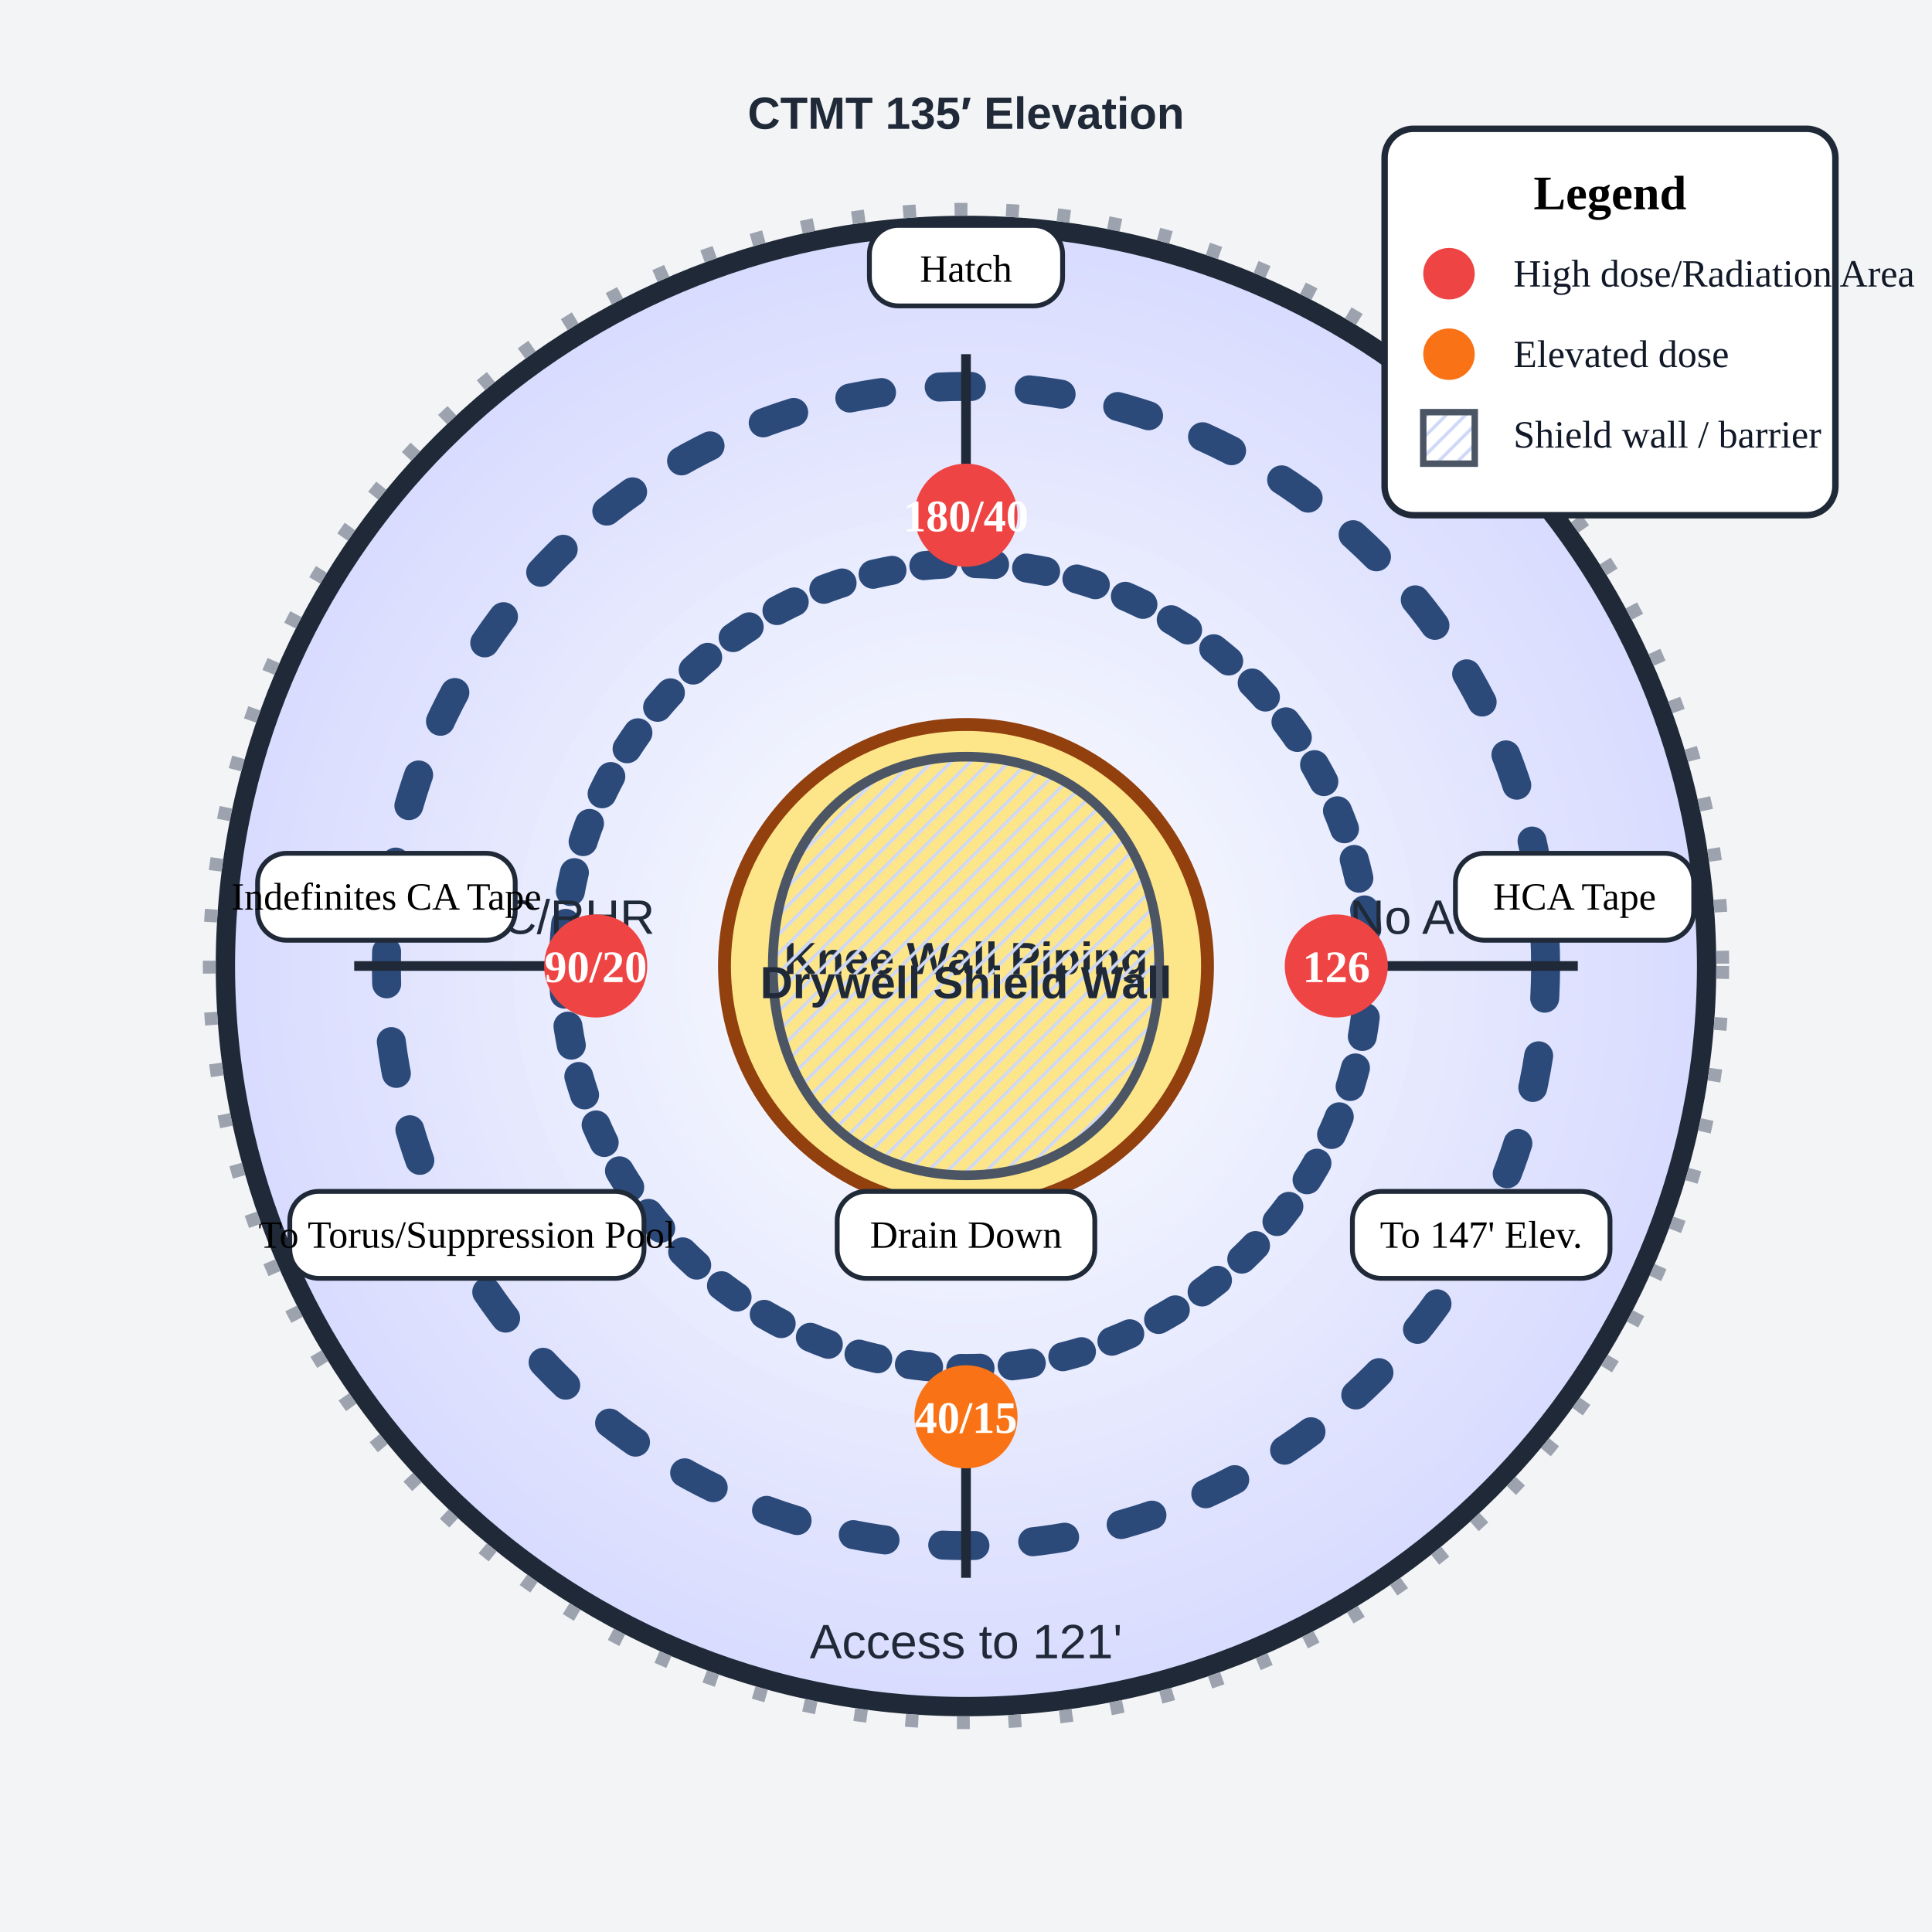
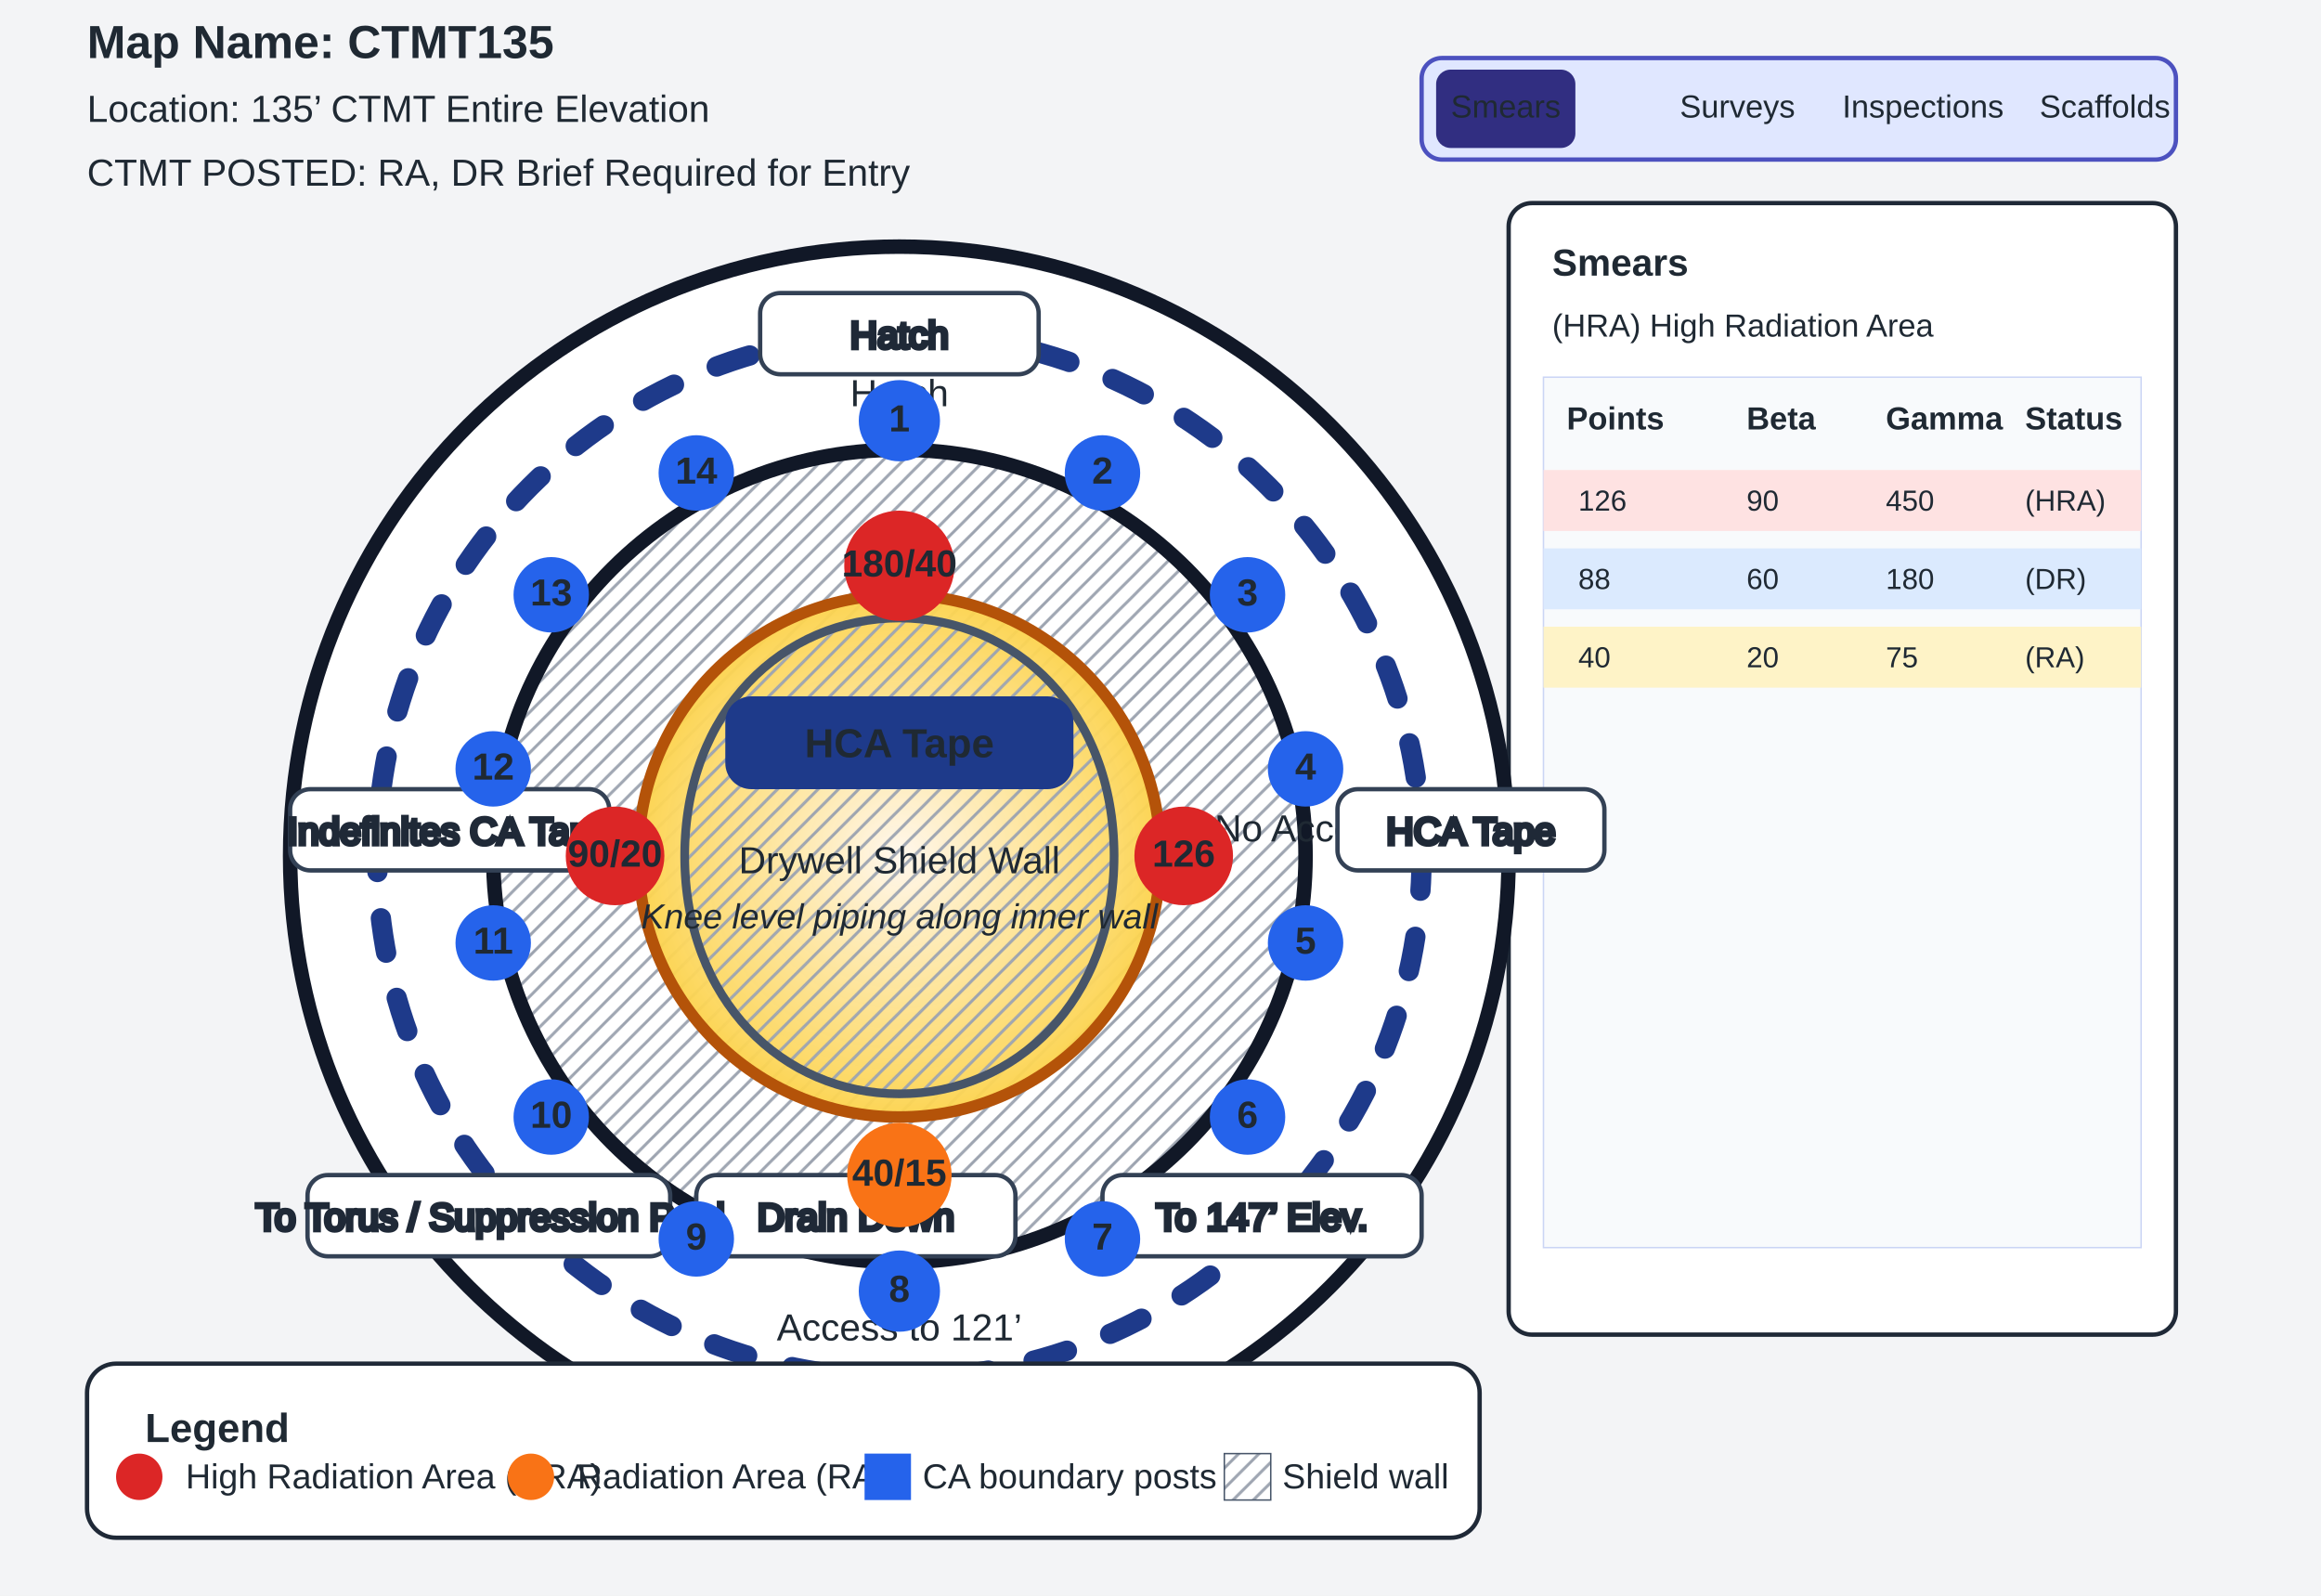
- <svg xmlns="http://www.w3.org/2000/svg" viewBox="0 0 1200 1200" role="img" aria-labelledby="title desc">
+ <svg xmlns="http://www.w3.org/2000/svg" viewBox="0 0 1600 1100" role="img" aria-labelledby="title desc">
  <defs>
-     <radialGradient id="core" cx="50%" cy="50%" r="50%">
-       <stop offset="0" stop-color="#ffffff" stop-opacity="0.85" />
-       <stop offset="1" stop-color="#d4d8ff" stop-opacity="0.9" />
+     <style>
+       text { font-family: "Segoe UI", "Helvetica Neue", Arial, sans-serif; fill: #1f2933; }
+       .hdr { font-size: 32px; font-weight: 600; }
+       .sub { font-size: 26px; }
+       .note { font-size: 24px; font-style: italic; }
+       .legend-title { font-size: 28px; font-weight: 600; }
+       .legend-text { font-size: 24px; }
+       .circle-label { font-size: 26px; font-weight: 700; text-anchor: middle; dominant-baseline: middle; }
+       .badge { fill: #ffffff; stroke: #334155; stroke-width: 3; rx: 14; }
+       .tab-text { font-size: 22px; }
+     </style>
+     <radialGradient id="ra-core" cx="50%" cy="50%" r="50%">
+       <stop offset="0" stop-color="#fff7ed" />
+       <stop offset="1" stop-color="#fcd34d" stop-opacity="0.95" />
    </radialGradient>
-     <pattern id="hatch" patternUnits="userSpaceOnUse" width="12" height="12">
-       <path d="M0 12 L12 0 M-3 3 L3 -3 M9 15 L15 9" stroke="#cbd5f5" stroke-width="2" />
+     <linearGradient id="caution" x1="0" y1="0" x2="1" y2="1">
+       <stop offset="0" stop-color="#fde68a" />
+       <stop offset="1" stop-color="#f97316" stop-opacity="0.75" />
+     </linearGradient>
+     <pattern id="shield" patternUnits="userSpaceOnUse" width="14" height="14">
+       <path d="M0 14 L14 0 M-4 4 L4 -4 M10 18 L18 10" stroke="#9ca3af" stroke-width="2" />
    </pattern>
-     <style>
-       .ring { fill:none; stroke:#2b4a7a; stroke-width:18; }
-       .label { font-family:'Segoe UI', Arial, sans-serif; font-size:28px; fill:#1f2937; font-weight:600; }
-       .small { font-size:24px; font-weight:500; }
-       .legend-title { font-size:30px; font-weight:600; }
-       .legend-text { font-size:24px; }
-       .danger { fill:#ef4444; }
-       .warning { fill:#f97316; }
-       .safe { fill:#10b981; }
-       .badge { fill:#ffffff; stroke:#1f2937; stroke-width:3; rx:18; }
-     </style>
  </defs>
-   <rect width="1200" height="1200" fill="#f3f4f6" />
-   <g transform="translate(100,100)">
-     <circle cx="500" cy="500" r="460" fill="url(#core)" stroke="#1f2937" stroke-width="12" />
-     <circle class="ring" cx="500" cy="500" r="360" stroke-dasharray="20 36" stroke-linecap="round" />
-     <circle class="ring" cx="500" cy="500" r="250" stroke="#1f2937" stroke-width="10" stroke-dasharray="12 20" stroke-linecap="round" />
-     <circle cx="500" cy="500" r="150" fill="#fde68a" stroke="#92400e" stroke-width="8" />
-     <text x="500" y="505" text-anchor="middle" class="label" fill="#92400e">Knee Wall Piping</text>
-     <g fill="none" stroke="#1f2937" stroke-width="6">
-       <path d="M500 120 L500 250" />
-       <path d="M500 880 L500 750" />
-       <path d="M120 500 L250 500" />
-       <path d="M880 500 L750 500" />
+   <rect width="1600" height="1100" fill="#f3f4f6" />
+   <g transform="translate(60,40)">
+     <text class="hdr">Map Name: CTMT135</text>
+     <text class="sub" y="44">Location: 135’ CTMT Entire Elevation</text>
+     <text class="sub" y="88" fill="#b91c1c">CTMT POSTED: RA, DR Brief Required for Entry</text>
+   </g>
+   <g transform="translate(980,40)">
+     <rect width="520" height="70" fill="#e0e7ff" stroke="#4c51bf" stroke-width="3" rx="14" />
+     <g transform="translate(10,8)">
+       <rect width="96" height="54" fill="#312e81" rx="10" />
+       <text x="48" y="33" text-anchor="middle" fill="#ffffff" class="tab-text">Smears</text>
+       <text x="168" y="33" class="tab-text">Surveys</text>
+       <text x="280" y="33" class="tab-text">Inspections</text>
+       <text x="416" y="33" class="tab-text">Scaffolds</text>
    </g>
-     <g fill="#1f2937" font-size="30" font-family="'Segoe UI', Arial, sans-serif">
-       <text x="500" y="80" text-anchor="middle">Hatch</text>
-       <text x="500" y="930" text-anchor="middle">Access to 121'</text>
-       <text x="120" y="480" text-anchor="start">To RCIC/RHR</text>
-       <text x="880" y="480" text-anchor="end">No Access</text>
+   </g>
+   <g transform="translate(1040,140)">
+     <rect width="460" height="780" fill="#ffffff" stroke="#1f2937" stroke-width="3" rx="16" />
+     <text x="30" y="50" class="sub" font-weight="600">Smears</text>
+     <text x="30" y="92" class="tab-text" fill="#ef4444">(HRA) High Radiation Area</text>
+     <g transform="translate(24,120)">
+       <rect width="412" height="600" fill="#f8fafc" stroke="#cbd5f5" />
+       <text x="16" y="36" class="tab-text" font-weight="600">Points</text>
+       <text x="140" y="36" class="tab-text" font-weight="600">Beta</text>
+       <text x="236" y="36" class="tab-text" font-weight="600">Gamma</text>
+       <text x="332" y="36" class="tab-text" font-weight="600">Status</text>
+       <g font-size="20" fill="#1f2937">
+         <g transform="translate(0,64)">
+           <rect width="412" height="42" fill="#fee2e2" />
+           <text x="24" y="28">126</text>
+           <text x="140" y="28">90</text>
+           <text x="236" y="28">450</text>
+           <text x="332" y="28" fill="#dc2626">(HRA)</text>
+         </g>
+         <g transform="translate(0,118)">
+           <rect width="412" height="42" fill="#dbeafe" />
+           <text x="24" y="28">88</text>
+           <text x="140" y="28">60</text>
+           <text x="236" y="28">180</text>
+           <text x="332" y="28" fill="#2563eb">(DR)</text>
+         </g>
+         <g transform="translate(0,172)">
+           <rect width="412" height="42" fill="#fef3c7" />
+           <text x="24" y="28">40</text>
+           <text x="140" y="28">20</text>
+           <text x="236" y="28">75</text>
+           <text x="332" y="28" fill="#92400e">(RA)</text>
+         </g>
+       </g>
+     </g>
+   </g>
+   <g transform="translate(140,170)">
+     <circle cx="480" cy="420" r="420" fill="#ffffff" stroke="#111827" stroke-width="10" />
+     <circle cx="480" cy="420" r="360" fill="none" stroke="#1e3a8a" stroke-width="14" stroke-dasharray="24 32" stroke-linecap="round" />
+     <circle cx="480" cy="420" r="280" fill="url(#shield)" stroke="#111827" stroke-width="10" />
+     <circle cx="480" cy="420" r="180" fill="url(#ra-core)" stroke="#b45309" stroke-width="8" />
+     <text x="480" y="110" class="sub" text-anchor="middle">Hatch</text>
+     <text x="480" y="754" class="sub" text-anchor="middle">Access to 121’</text>
+     <text x="140" y="410" class="sub">To RHR</text>
+     <text x="820" y="410" class="sub" text-anchor="end">No Access</text>
+     <g fill="#ffffff" stroke="#1f2937" stroke-width="3">
+       <rect class="badge" x="384" y="32" width="192" height="56" />
+       <text x="480" y="70" class="sub" text-anchor="middle">Hatch</text>
+       <rect class="badge" x="782" y="374" width="184" height="56" />
+       <text x="874" y="412" class="sub" text-anchor="middle">HCA Tape</text>
+       <rect class="badge" x="60" y="374" width="220" height="56" />
+       <text x="170" y="412" class="sub" text-anchor="middle">Indefinites CA Tape</text>
+       <rect class="badge" x="340" y="640" width="220" height="56" />
+       <text x="450" y="678" class="sub" text-anchor="middle">Drain Down</text>
+       <rect class="badge" x="620" y="640" width="220" height="56" />
+       <text x="730" y="678" class="sub" text-anchor="middle">To 147’ Elev.</text>
+       <rect class="badge" x="72" y="640" width="250" height="56" />
+       <text x="198" y="678" class="sub" text-anchor="middle">To Torus / Suppression Pool</text>
+     </g>
+     <path d="M480 256 C400 256 332 320 332 420 C332 520 400 584 480 584 C560 584 628 520 628 420 C628 320 560 256 480 256 Z" fill="url(#shield)" stroke="#475569" stroke-width="6" />
+     <text x="480" y="432" class="sub" text-anchor="middle">Drywell Shield Wall</text>
+     <rect x="360" y="310" width="240" height="64" fill="#1e3a8a" rx="18" />
+     <text x="480" y="352" text-anchor="middle" fill="#ffffff" font-size="28" font-weight="600">HCA Tape</text>
+     <text x="480" y="470" class="note" text-anchor="middle">Knee level piping along inner wall</text>
+     <g fill="#dc2626">
+       <circle cx="480" cy="220" r="38" />
+       <circle cx="284" cy="420" r="34" />
+       <circle cx="676" cy="420" r="34" />
+     </g>
+     <g fill="#ffffff">
+       <text x="480" y="220" class="circle-label">180/40</text>
+       <text x="284" y="420" class="circle-label">90/20</text>
+       <text x="676" y="420" class="circle-label">126</text>
    </g>
    <g>
-       <rect x="440" y="40" width="120" height="50" class="badge" />
-       <text x="500" y="75" text-anchor="middle" class="small">Hatch</text>
-       <rect x="804" y="430" width="148" height="54" class="badge" />
-       <text x="878" y="465" text-anchor="middle" class="small">HCA Tape</text>
-       <rect x="60" y="430" width="160" height="54" class="badge" />
-       <text x="140" y="465" text-anchor="middle" class="small">Indefinites CA Tape</text>
+       <circle cx="480" cy="640" r="36" fill="#f97316" />
+       <text x="480" y="640" class="circle-label" fill="#ffffff">40/15</text>
    </g>
-     <g>
-       <circle cx="500" cy="220" r="32" class="danger" />
-       <text x="500" y="230" text-anchor="middle" fill="#ffffff" font-size="28" font-weight="700">180/40</text>
-       <circle cx="500" cy="780" r="32" class="warning" />
-       <text x="500" y="790" text-anchor="middle" fill="#ffffff" font-size="28" font-weight="700">40/15</text>
-       <circle cx="270" cy="500" r="32" class="danger" />
-       <text x="270" y="510" text-anchor="middle" fill="#ffffff" font-size="28" font-weight="700">90/20</text>
-       <circle cx="730" cy="500" r="32" class="danger" />
-       <text x="730" y="510" text-anchor="middle" fill="#ffffff" font-size="28" font-weight="700">126</text>
+     <g fill="#2563eb">
+       <circle cx="480" cy="120" r="28" />
+       <circle cx="620" cy="156" r="26" />
+       <circle cx="720" cy="240" r="26" />
+       <circle cx="760" cy="360" r="26" />
+       <circle cx="760" cy="480" r="26" />
+       <circle cx="720" cy="600" r="26" />
+       <circle cx="620" cy="684" r="26" />
+       <circle cx="480" cy="720" r="28" />
+       <circle cx="340" cy="684" r="26" />
+       <circle cx="240" cy="600" r="26" />
+       <circle cx="200" cy="480" r="26" />
+       <circle cx="200" cy="360" r="26" />
+       <circle cx="240" cy="240" r="26" />
+       <circle cx="340" cy="156" r="26" />
    </g>
-     <g>
-       <path d="M500 370 C430 370 380 420 380 500 C380 580 430 630 500 630 C570 630 620 580 620 500 C620 420 570 370 500 370 Z" fill="url(#hatch)" stroke="#4b5563" stroke-width="6" />
-       <text x="500" y="520" text-anchor="middle" class="label">Drywell Shield Wall</text>
-     </g>
-     <g>
-       <rect x="420" y="640" width="160" height="54" class="badge" />
-       <text x="500" y="675" text-anchor="middle" class="small">Drain Down</text>
-       <rect x="740" y="640" width="160" height="54" class="badge" />
-       <text x="820" y="675" text-anchor="middle" class="small">To 147' Elev.</text>
-       <rect x="80" y="640" width="220" height="54" class="badge" />
-       <text x="190" y="675" text-anchor="middle" class="small">To Torus/Suppression Pool</text>
-     </g>
-     <g>
-       <circle cx="500" cy="500" r="470" fill="none" stroke="#9ca3af" stroke-dasharray="8 24" stroke-width="8" />
-       <text x="500" y="-20" text-anchor="middle" class="label">CTMT 135′ Elevation</text>
+     <g fill="#ffffff">
+       <text x="480" y="120" class="circle-label">1</text>
+       <text x="620" y="156" class="circle-label">2</text>
+       <text x="720" y="240" class="circle-label">3</text>
+       <text x="760" y="360" class="circle-label">4</text>
+       <text x="760" y="480" class="circle-label">5</text>
+       <text x="720" y="600" class="circle-label">6</text>
+       <text x="620" y="684" class="circle-label">7</text>
+       <text x="480" y="720" class="circle-label">8</text>
+       <text x="340" y="684" class="circle-label">9</text>
+       <text x="240" y="600" class="circle-label">10</text>
+       <text x="200" y="480" class="circle-label">11</text>
+       <text x="200" y="360" class="circle-label">12</text>
+       <text x="240" y="240" class="circle-label">13</text>
+       <text x="340" y="156" class="circle-label">14</text>
    </g>
  </g>
-   <g transform="translate(860,80)">
-     <rect width="280" height="240" fill="#ffffff" stroke="#1f2937" stroke-width="4" rx="18" />
-     <text x="140" y="50" text-anchor="middle" class="legend-title">Legend</text>
-     <g class="legend-text" fill="#111827">
-       <circle cx="40" cy="90" r="16" class="danger" />
-       <text x="80" y="98">High dose/Radiation Area</text>
-       <circle cx="40" cy="140" r="16" class="warning" />
-       <text x="80" y="148">Elevated dose</text>
-       <rect x="24" y="176" width="32" height="32" fill="url(#hatch)" stroke="#4b5563" stroke-width="4" />
-       <text x="80" y="198">Shield wall / barrier</text>
+   <g transform="translate(60,940)">
+     <rect width="960" height="120" fill="#ffffff" stroke="#1f2937" stroke-width="3" rx="20" />
+     <text x="40" y="54" class="legend-title">Legend</text>
+     <g class="legend-text" transform="translate(36,78)">
+       <circle r="16" fill="#dc2626" />
+       <text x="32" y="8">High Radiation Area (HRA)</text>
+       <circle cx="270" r="16" fill="#f97316" />
+       <text x="302" y="8">Radiation Area (RA)</text>
+       <rect x="500" y="-16" width="32" height="32" fill="#2563eb" />
+       <text x="540" y="8">CA boundary posts</text>
+       <rect x="748" y="-16" width="32" height="32" fill="url(#shield)" stroke="#475569" />
+       <text x="788" y="8">Shield wall</text>
    </g>
  </g>
</svg>
